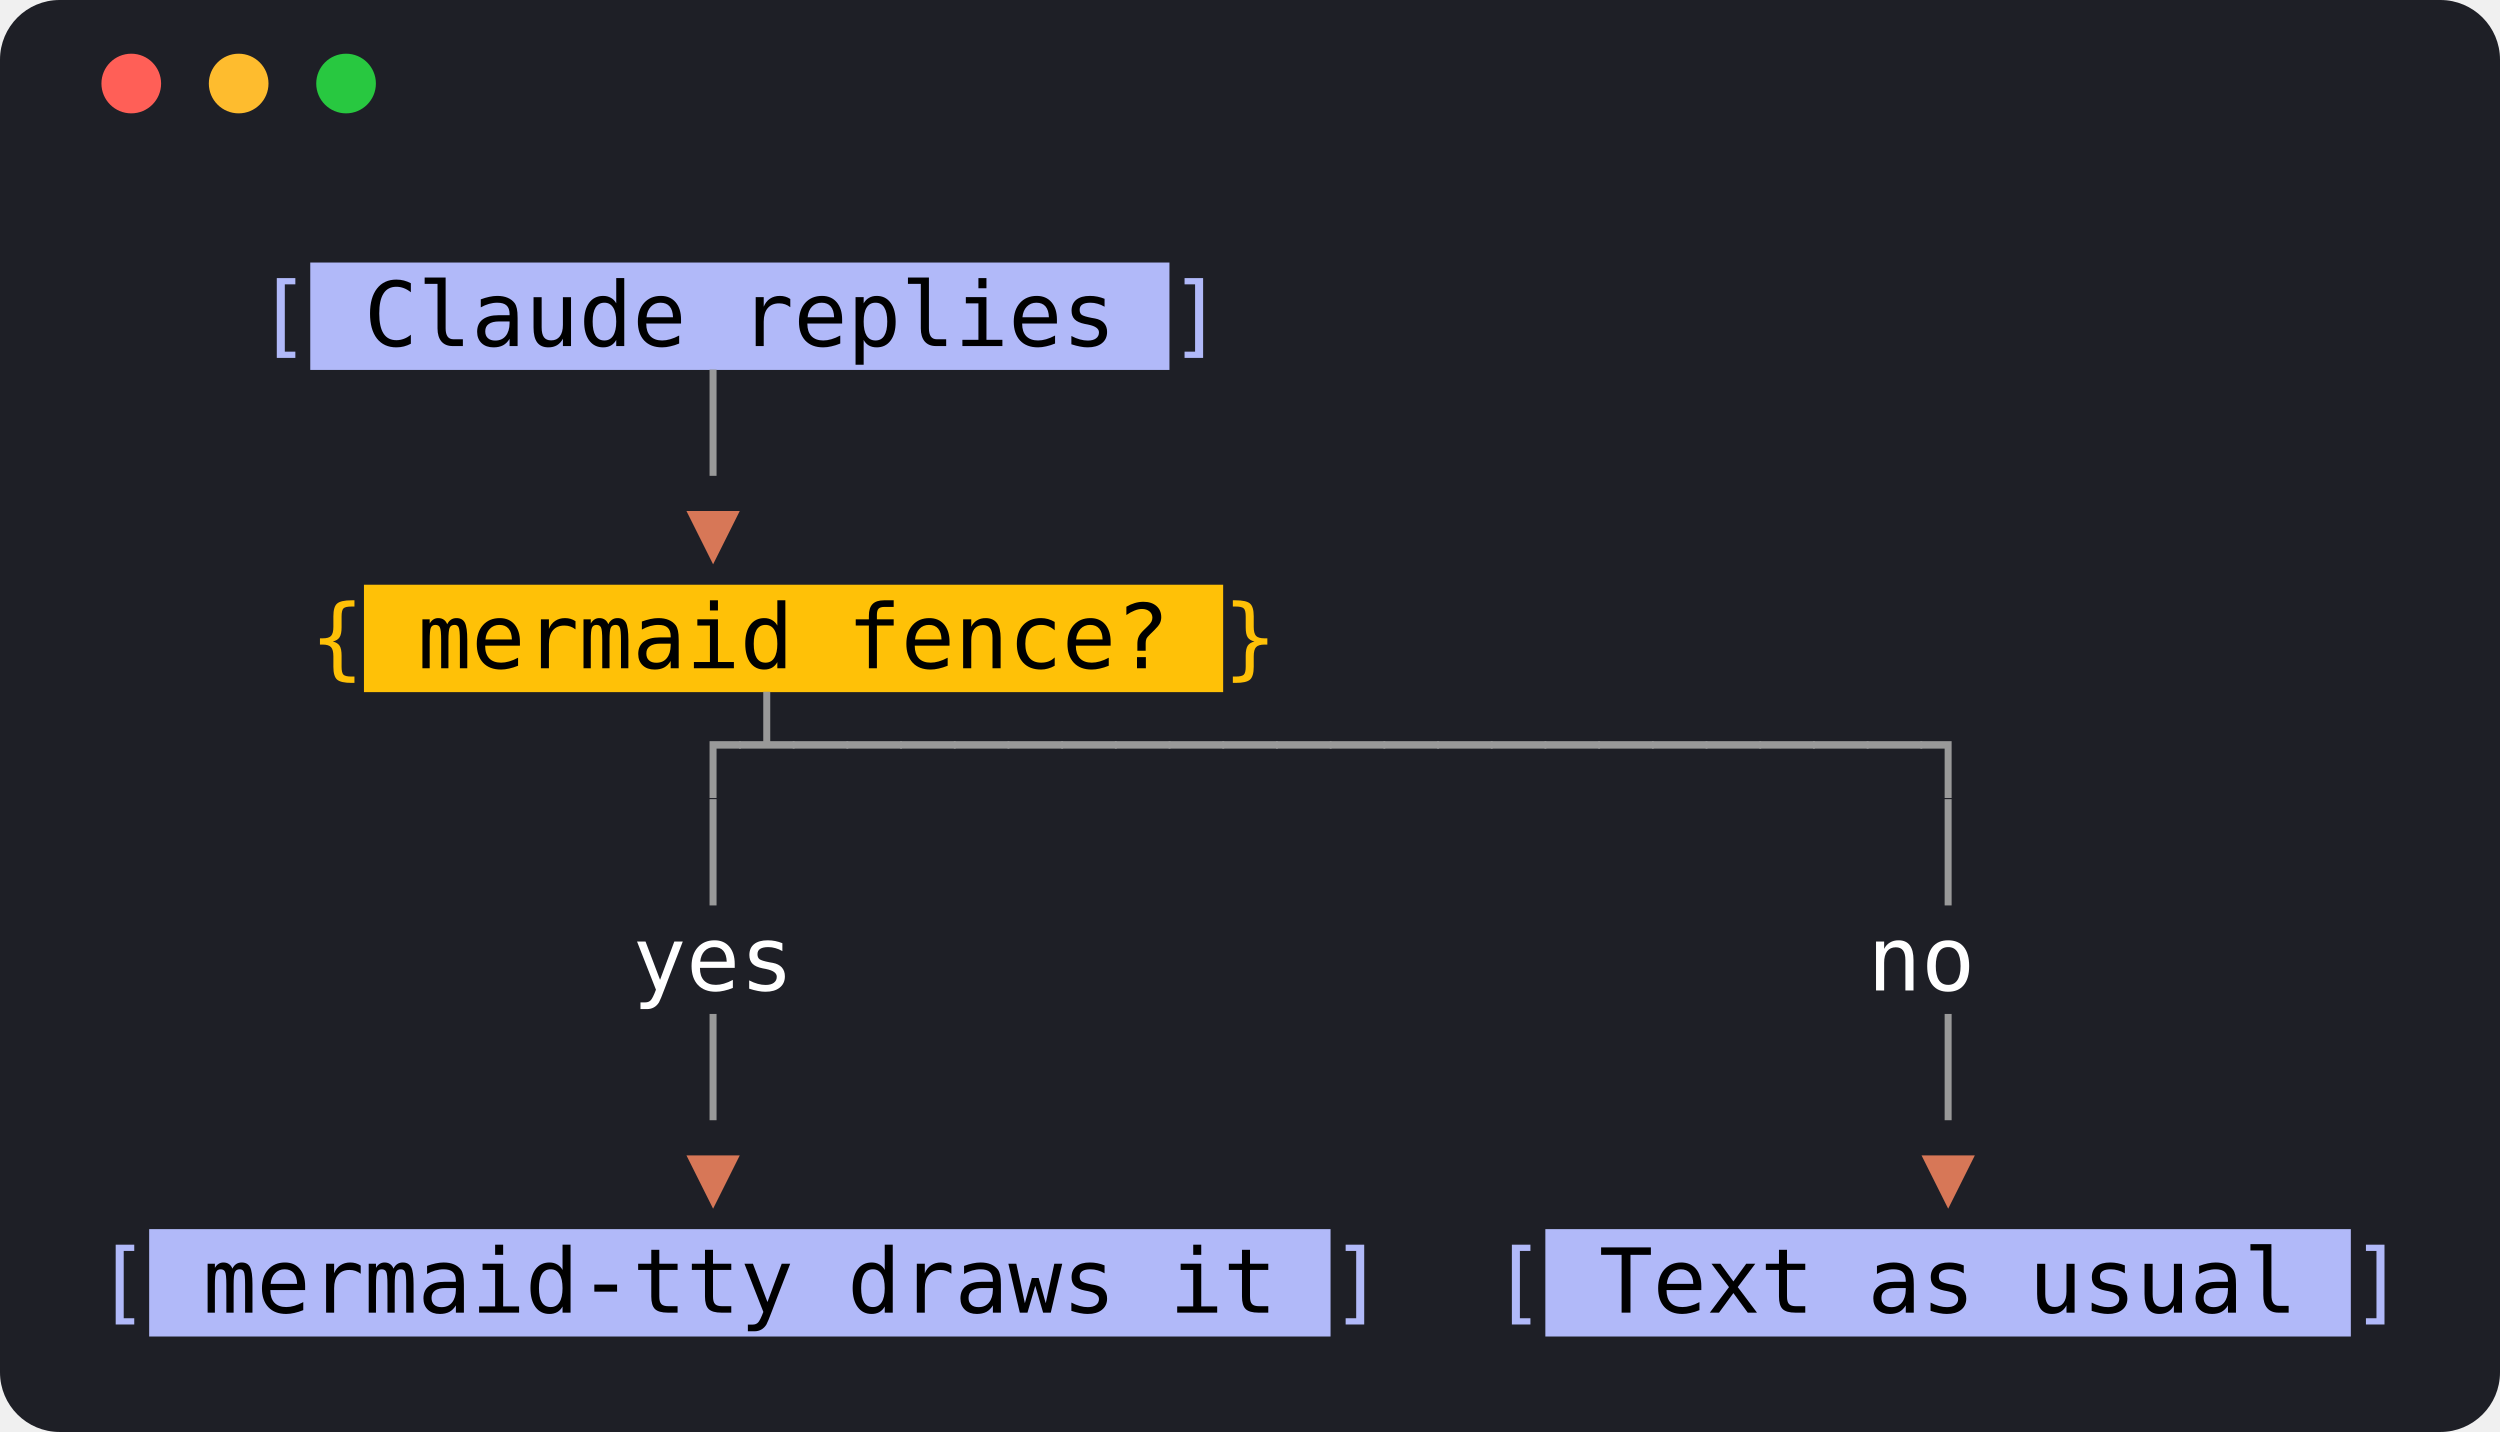
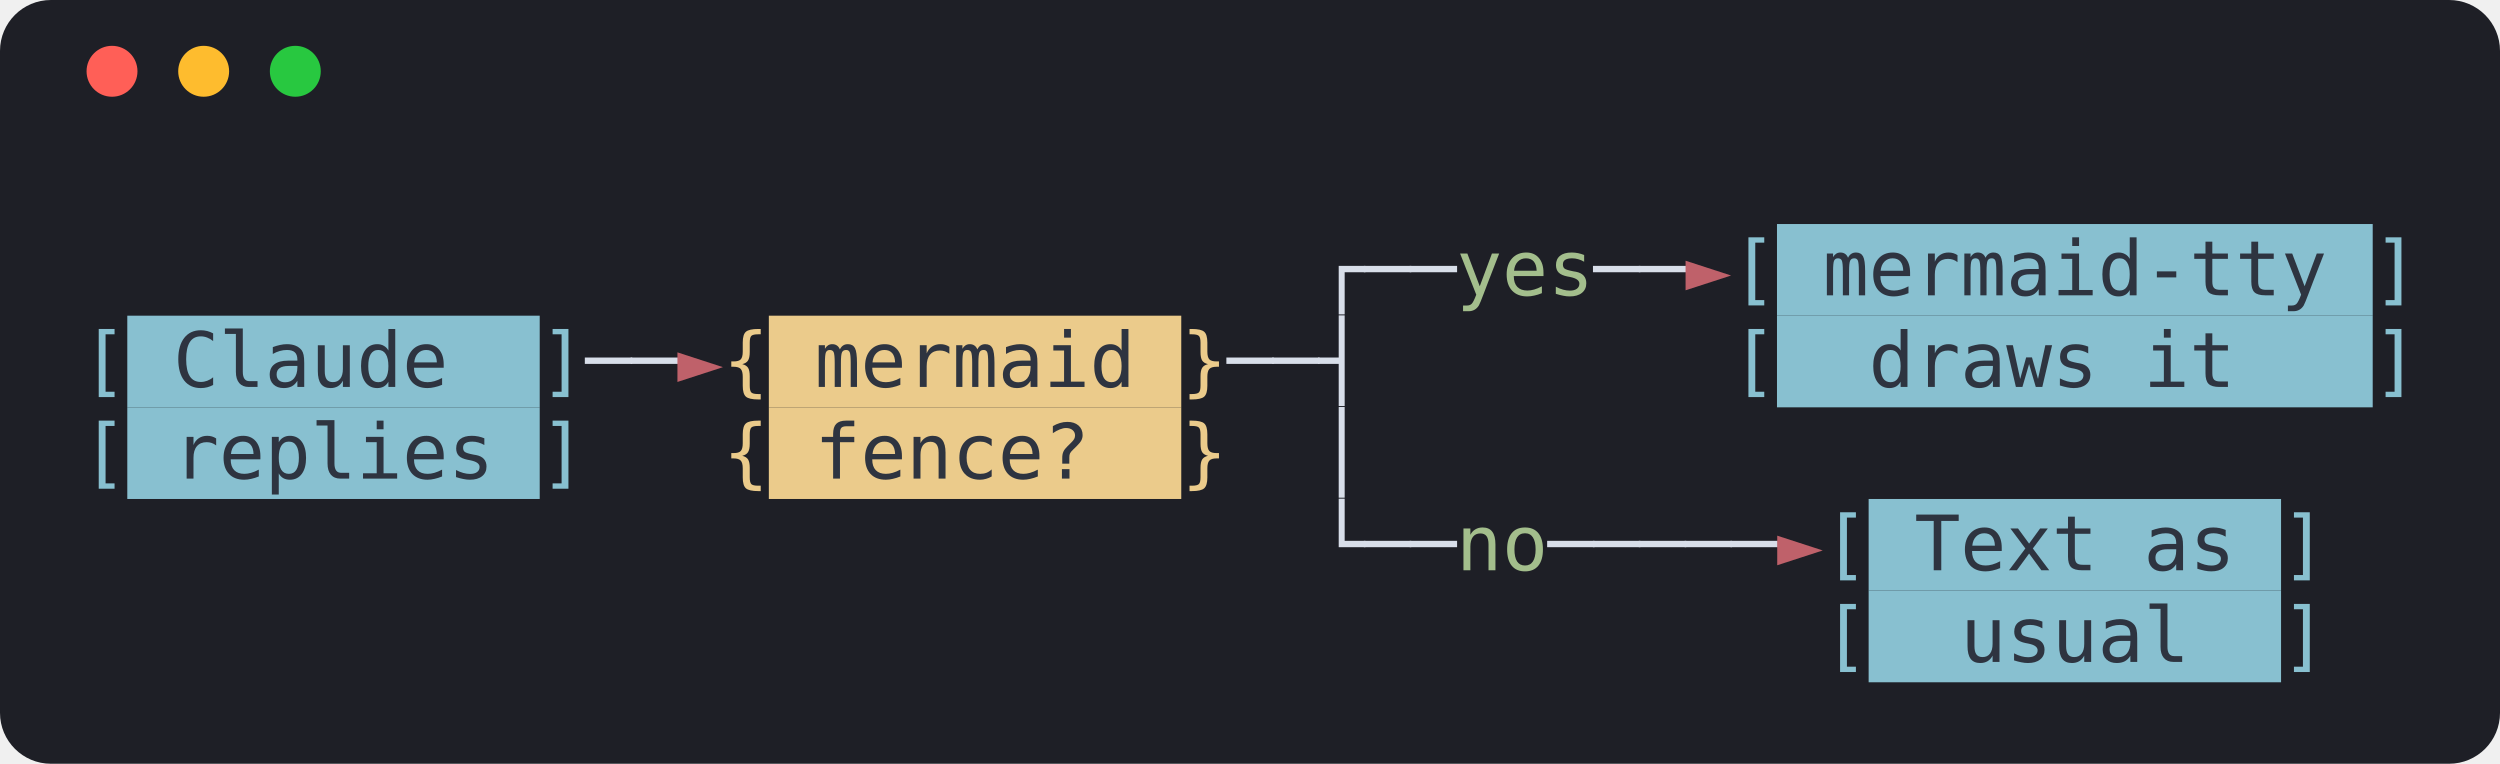
- <svg xmlns="http://www.w3.org/2000/svg" width="419" height="240" viewBox="0 0 419 240" role="img" aria-label="after">
-   <rect width="419" height="240" rx="10" fill="#1e1f26" />
+ <svg xmlns="http://www.w3.org/2000/svg" width="491" height="150" viewBox="0 0 491 150" role="img" aria-label="after">
+   <rect width="491" height="150" rx="10" fill="#1e1f26" />
  <circle cx="22" cy="14" r="5" fill="#ff5f57" />
  <circle cx="40" cy="14" r="5" fill="#febc2e" />
  <circle cx="58" cy="14" r="5" fill="#28c840" />
  <g transform="translate(16 44)" font-family="Menlo, Consolas, 'DejaVu Sans Mono', 'PingFang SC', 'Noto Sans Mono CJK SC', monospace" font-size="15">
-     <rect x="36" y="0" width="144" height="18" fill="#b1b9f9" />
-     <rect x="45" y="54" width="144" height="18" fill="#ffc107" />
-     <rect x="9" y="162" width="198" height="18" fill="#b1b9f9" />
-     <rect x="243" y="162" width="135" height="18" fill="#b1b9f9" />
-     <text x="27" y="14" fill="#b1b9f9">[</text>
-     <text x="45" y="14" fill="#000000">C</text>
-     <text x="54" y="14" fill="#000000">l</text>
-     <text x="63" y="14" fill="#000000">a</text>
-     <text x="72" y="14" fill="#000000">u</text>
-     <text x="81" y="14" fill="#000000">d</text>
-     <text x="90" y="14" fill="#000000">e</text>
-     <text x="108" y="14" fill="#000000">r</text>
-     <text x="117" y="14" fill="#000000">e</text>
-     <text x="126" y="14" fill="#000000">p</text>
-     <text x="135" y="14" fill="#000000">l</text>
-     <text x="144" y="14" fill="#000000">i</text>
-     <text x="153" y="14" fill="#000000">e</text>
-     <text x="162" y="14" fill="#000000">s</text>
-     <text x="180" y="14" fill="#b1b9f9">]</text>
-     <text x="99" y="32" fill="#999999">│</text>
-     <text x="99" y="50" fill="#d77757">▼</text>
-     <text x="36" y="68" fill="#ffc107">{</text>
-     <text x="54" y="68" fill="#000000">m</text>
-     <text x="63" y="68" fill="#000000">e</text>
-     <text x="72" y="68" fill="#000000">r</text>
-     <text x="81" y="68" fill="#000000">m</text>
-     <text x="90" y="68" fill="#000000">a</text>
-     <text x="99" y="68" fill="#000000">i</text>
-     <text x="108" y="68" fill="#000000">d</text>
-     <text x="126" y="68" fill="#000000">f</text>
-     <text x="135" y="68" fill="#000000">e</text>
-     <text x="144" y="68" fill="#000000">n</text>
-     <text x="153" y="68" fill="#000000">c</text>
-     <text x="162" y="68" fill="#000000">e</text>
-     <text x="171" y="68" fill="#000000">?</text>
-     <text x="189" y="68" fill="#ffc107">}</text>
-     <text x="99" y="86" fill="#999999">┌</text>
-     <text x="108" y="86" fill="#999999">┴</text>
-     <text x="117" y="86" fill="#999999">─</text>
-     <text x="126" y="86" fill="#999999">─</text>
-     <text x="135" y="86" fill="#999999">─</text>
-     <text x="144" y="86" fill="#999999">─</text>
-     <text x="153" y="86" fill="#999999">─</text>
-     <text x="162" y="86" fill="#999999">─</text>
-     <text x="171" y="86" fill="#999999">─</text>
-     <text x="180" y="86" fill="#999999">─</text>
-     <text x="189" y="86" fill="#999999">─</text>
-     <text x="198" y="86" fill="#999999">─</text>
-     <text x="207" y="86" fill="#999999">─</text>
-     <text x="216" y="86" fill="#999999">─</text>
-     <text x="225" y="86" fill="#999999">─</text>
-     <text x="234" y="86" fill="#999999">─</text>
-     <text x="243" y="86" fill="#999999">─</text>
-     <text x="252" y="86" fill="#999999">─</text>
-     <text x="261" y="86" fill="#999999">─</text>
-     <text x="270" y="86" fill="#999999">─</text>
-     <text x="279" y="86" fill="#999999">─</text>
-     <text x="288" y="86" fill="#999999">─</text>
-     <text x="297" y="86" fill="#999999">─</text>
-     <text x="306" y="86" fill="#999999">┐</text>
-     <text x="99" y="104" fill="#999999">│</text>
-     <text x="306" y="104" fill="#999999">│</text>
-     <text x="90" y="122" fill="#ffffff">y</text>
-     <text x="99" y="122" fill="#ffffff">e</text>
-     <text x="108" y="122" fill="#ffffff">s</text>
-     <text x="297" y="122" fill="#ffffff">n</text>
-     <text x="306" y="122" fill="#ffffff">o</text>
-     <text x="99" y="140" fill="#999999">│</text>
-     <text x="306" y="140" fill="#999999">│</text>
-     <text x="99" y="158" fill="#d77757">▼</text>
-     <text x="306" y="158" fill="#d77757">▼</text>
-     <text x="0" y="176" fill="#b1b9f9">[</text>
-     <text x="18" y="176" fill="#000000">m</text>
-     <text x="27" y="176" fill="#000000">e</text>
-     <text x="36" y="176" fill="#000000">r</text>
-     <text x="45" y="176" fill="#000000">m</text>
-     <text x="54" y="176" fill="#000000">a</text>
-     <text x="63" y="176" fill="#000000">i</text>
-     <text x="72" y="176" fill="#000000">d</text>
-     <text x="81" y="176" fill="#000000">-</text>
-     <text x="90" y="176" fill="#000000">t</text>
-     <text x="99" y="176" fill="#000000">t</text>
-     <text x="108" y="176" fill="#000000">y</text>
-     <text x="126" y="176" fill="#000000">d</text>
-     <text x="135" y="176" fill="#000000">r</text>
-     <text x="144" y="176" fill="#000000">a</text>
-     <text x="153" y="176" fill="#000000">w</text>
-     <text x="162" y="176" fill="#000000">s</text>
-     <text x="180" y="176" fill="#000000">i</text>
-     <text x="189" y="176" fill="#000000">t</text>
-     <text x="207" y="176" fill="#b1b9f9">]</text>
-     <text x="234" y="176" fill="#b1b9f9">[</text>
-     <text x="252" y="176" fill="#000000">T</text>
-     <text x="261" y="176" fill="#000000">e</text>
-     <text x="270" y="176" fill="#000000">x</text>
-     <text x="279" y="176" fill="#000000">t</text>
-     <text x="297" y="176" fill="#000000">a</text>
-     <text x="306" y="176" fill="#000000">s</text>
-     <text x="324" y="176" fill="#000000">u</text>
-     <text x="333" y="176" fill="#000000">s</text>
-     <text x="342" y="176" fill="#000000">u</text>
-     <text x="351" y="176" fill="#000000">a</text>
-     <text x="360" y="176" fill="#000000">l</text>
-     <text x="378" y="176" fill="#b1b9f9">]</text>
+     <rect x="333" y="0" width="117" height="18" fill="#88C0D0" />
+     <rect x="9" y="18" width="81" height="18" fill="#88C0D0" />
+     <rect x="135" y="18" width="81" height="18" fill="#EBCB8B" />
+     <rect x="333" y="18" width="117" height="18" fill="#88C0D0" />
+     <rect x="9" y="36" width="81" height="18" fill="#88C0D0" />
+     <rect x="135" y="36" width="81" height="18" fill="#EBCB8B" />
+     <rect x="351" y="54" width="81" height="18" fill="#88C0D0" />
+     <rect x="351" y="72" width="81" height="18" fill="#88C0D0" />
+     <text x="243" y="14" fill="#D8DEE9">┌</text>
+     <text x="252" y="14" fill="#D8DEE9">─</text>
+     <text x="261" y="14" fill="#D8DEE9">─</text>
+     <text x="270" y="14" fill="#A3BE8C">y</text>
+     <text x="279" y="14" fill="#A3BE8C">e</text>
+     <text x="288" y="14" fill="#A3BE8C">s</text>
+     <text x="297" y="14" fill="#D8DEE9">─</text>
+     <text x="306" y="14" fill="#D8DEE9">─</text>
+     <text x="315" y="14" fill="#BF616A">►</text>
+     <text x="324" y="14" fill="#88C0D0">[</text>
+     <text x="342" y="14" fill="#2E3440">m</text>
+     <text x="351" y="14" fill="#2E3440">e</text>
+     <text x="360" y="14" fill="#2E3440">r</text>
+     <text x="369" y="14" fill="#2E3440">m</text>
+     <text x="378" y="14" fill="#2E3440">a</text>
+     <text x="387" y="14" fill="#2E3440">i</text>
+     <text x="396" y="14" fill="#2E3440">d</text>
+     <text x="405" y="14" fill="#2E3440">-</text>
+     <text x="414" y="14" fill="#2E3440">t</text>
+     <text x="423" y="14" fill="#2E3440">t</text>
+     <text x="432" y="14" fill="#2E3440">y</text>
+     <text x="450" y="14" fill="#88C0D0">]</text>
+     <text x="0" y="32" fill="#88C0D0">[</text>
+     <text x="18" y="32" fill="#2E3440">C</text>
+     <text x="27" y="32" fill="#2E3440">l</text>
+     <text x="36" y="32" fill="#2E3440">a</text>
+     <text x="45" y="32" fill="#2E3440">u</text>
+     <text x="54" y="32" fill="#2E3440">d</text>
+     <text x="63" y="32" fill="#2E3440">e</text>
+     <text x="90" y="32" fill="#88C0D0">]</text>
+     <text x="99" y="32" fill="#D8DEE9">─</text>
+     <text x="108" y="32" fill="#D8DEE9">─</text>
+     <text x="117" y="32" fill="#BF616A">►</text>
+     <text x="126" y="32" fill="#EBCB8B">{</text>
+     <text x="144" y="32" fill="#2E3440">m</text>
+     <text x="153" y="32" fill="#2E3440">e</text>
+     <text x="162" y="32" fill="#2E3440">r</text>
+     <text x="171" y="32" fill="#2E3440">m</text>
+     <text x="180" y="32" fill="#2E3440">a</text>
+     <text x="189" y="32" fill="#2E3440">i</text>
+     <text x="198" y="32" fill="#2E3440">d</text>
+     <text x="216" y="32" fill="#EBCB8B">}</text>
+     <text x="225" y="32" fill="#D8DEE9">─</text>
+     <text x="234" y="32" fill="#D8DEE9">─</text>
+     <text x="243" y="32" fill="#D8DEE9">┤</text>
+     <text x="324" y="32" fill="#88C0D0">[</text>
+     <text x="351" y="32" fill="#2E3440">d</text>
+     <text x="360" y="32" fill="#2E3440">r</text>
+     <text x="369" y="32" fill="#2E3440">a</text>
+     <text x="378" y="32" fill="#2E3440">w</text>
+     <text x="387" y="32" fill="#2E3440">s</text>
+     <text x="405" y="32" fill="#2E3440">i</text>
+     <text x="414" y="32" fill="#2E3440">t</text>
+     <text x="450" y="32" fill="#88C0D0">]</text>
+     <text x="0" y="50" fill="#88C0D0">[</text>
+     <text x="18" y="50" fill="#2E3440">r</text>
+     <text x="27" y="50" fill="#2E3440">e</text>
+     <text x="36" y="50" fill="#2E3440">p</text>
+     <text x="45" y="50" fill="#2E3440">l</text>
+     <text x="54" y="50" fill="#2E3440">i</text>
+     <text x="63" y="50" fill="#2E3440">e</text>
+     <text x="72" y="50" fill="#2E3440">s</text>
+     <text x="90" y="50" fill="#88C0D0">]</text>
+     <text x="126" y="50" fill="#EBCB8B">{</text>
+     <text x="144" y="50" fill="#2E3440">f</text>
+     <text x="153" y="50" fill="#2E3440">e</text>
+     <text x="162" y="50" fill="#2E3440">n</text>
+     <text x="171" y="50" fill="#2E3440">c</text>
+     <text x="180" y="50" fill="#2E3440">e</text>
+     <text x="189" y="50" fill="#2E3440">?</text>
+     <text x="216" y="50" fill="#EBCB8B">}</text>
+     <text x="243" y="50" fill="#D8DEE9">│</text>
+     <text x="243" y="68" fill="#D8DEE9">└</text>
+     <text x="252" y="68" fill="#D8DEE9">─</text>
+     <text x="261" y="68" fill="#D8DEE9">─</text>
+     <text x="270" y="68" fill="#A3BE8C">n</text>
+     <text x="279" y="68" fill="#A3BE8C">o</text>
+     <text x="288" y="68" fill="#D8DEE9">─</text>
+     <text x="297" y="68" fill="#D8DEE9">─</text>
+     <text x="306" y="68" fill="#D8DEE9">─</text>
+     <text x="315" y="68" fill="#D8DEE9">─</text>
+     <text x="324" y="68" fill="#D8DEE9">─</text>
+     <text x="333" y="68" fill="#BF616A">►</text>
+     <text x="342" y="68" fill="#88C0D0">[</text>
+     <text x="360" y="68" fill="#2E3440">T</text>
+     <text x="369" y="68" fill="#2E3440">e</text>
+     <text x="378" y="68" fill="#2E3440">x</text>
+     <text x="387" y="68" fill="#2E3440">t</text>
+     <text x="405" y="68" fill="#2E3440">a</text>
+     <text x="414" y="68" fill="#2E3440">s</text>
+     <text x="432" y="68" fill="#88C0D0">]</text>
+     <text x="342" y="86" fill="#88C0D0">[</text>
+     <text x="369" y="86" fill="#2E3440">u</text>
+     <text x="378" y="86" fill="#2E3440">s</text>
+     <text x="387" y="86" fill="#2E3440">u</text>
+     <text x="396" y="86" fill="#2E3440">a</text>
+     <text x="405" y="86" fill="#2E3440">l</text>
+     <text x="432" y="86" fill="#88C0D0">]</text>
  </g>
</svg>
